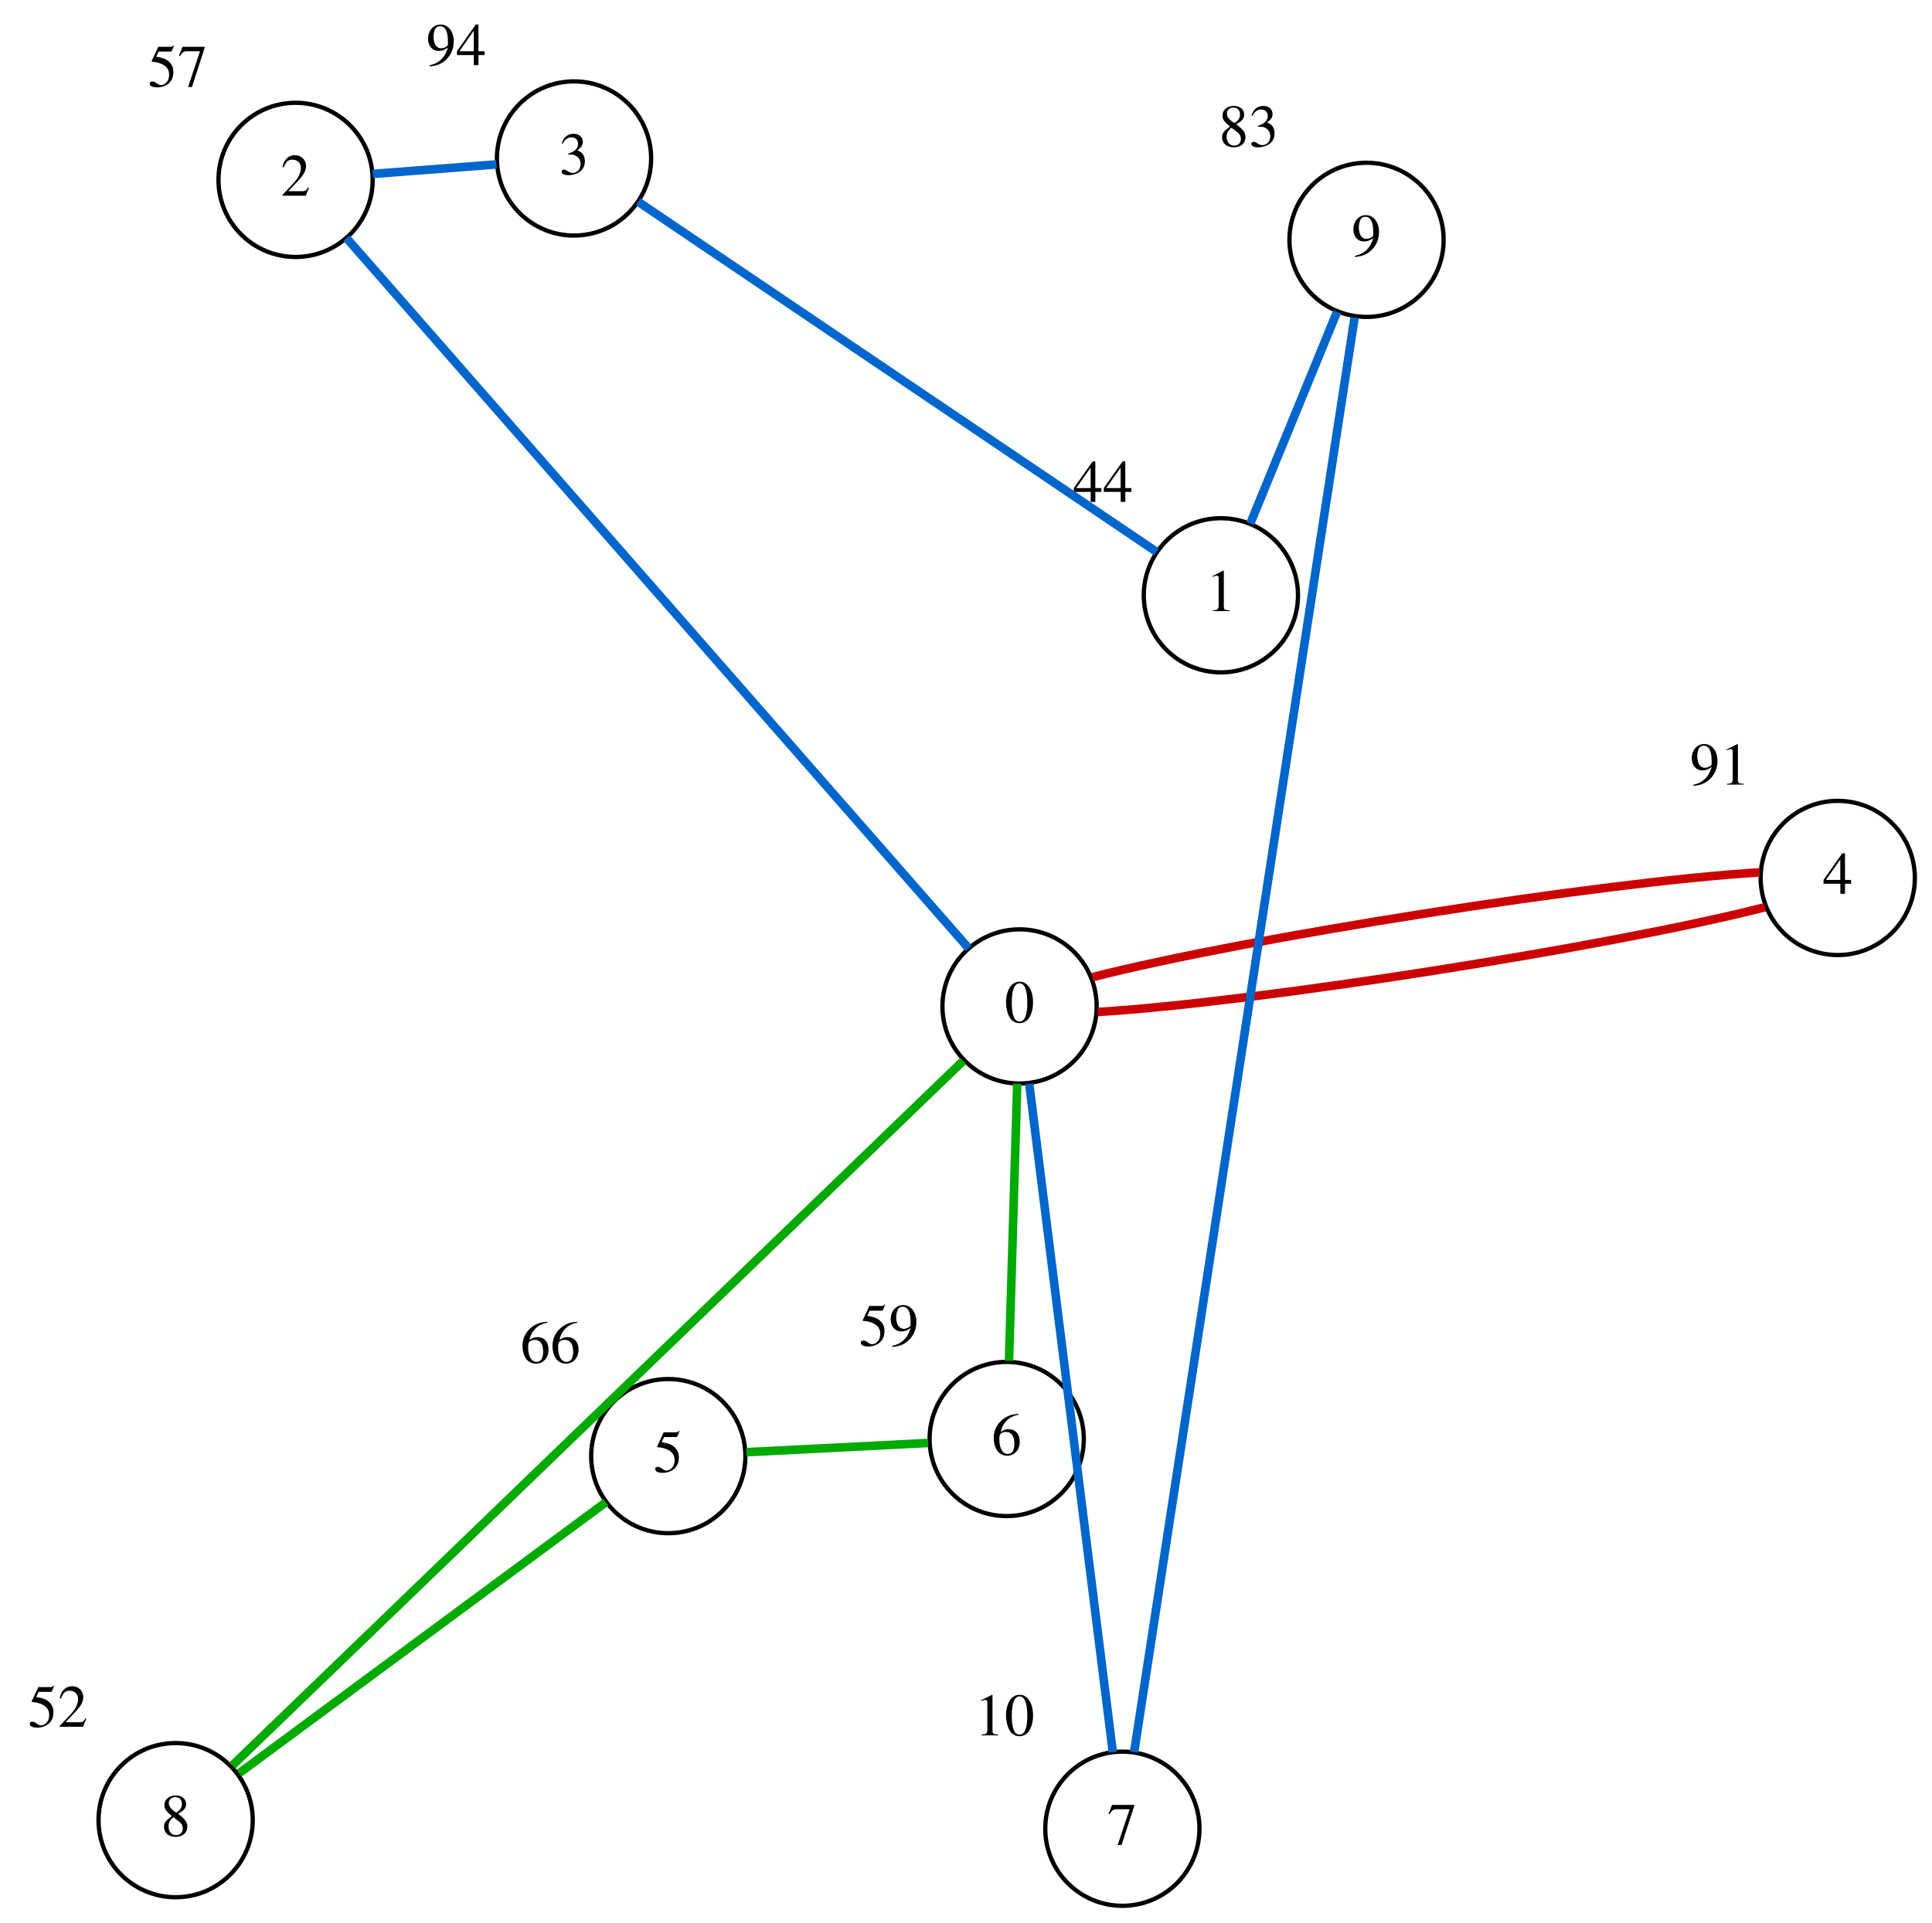
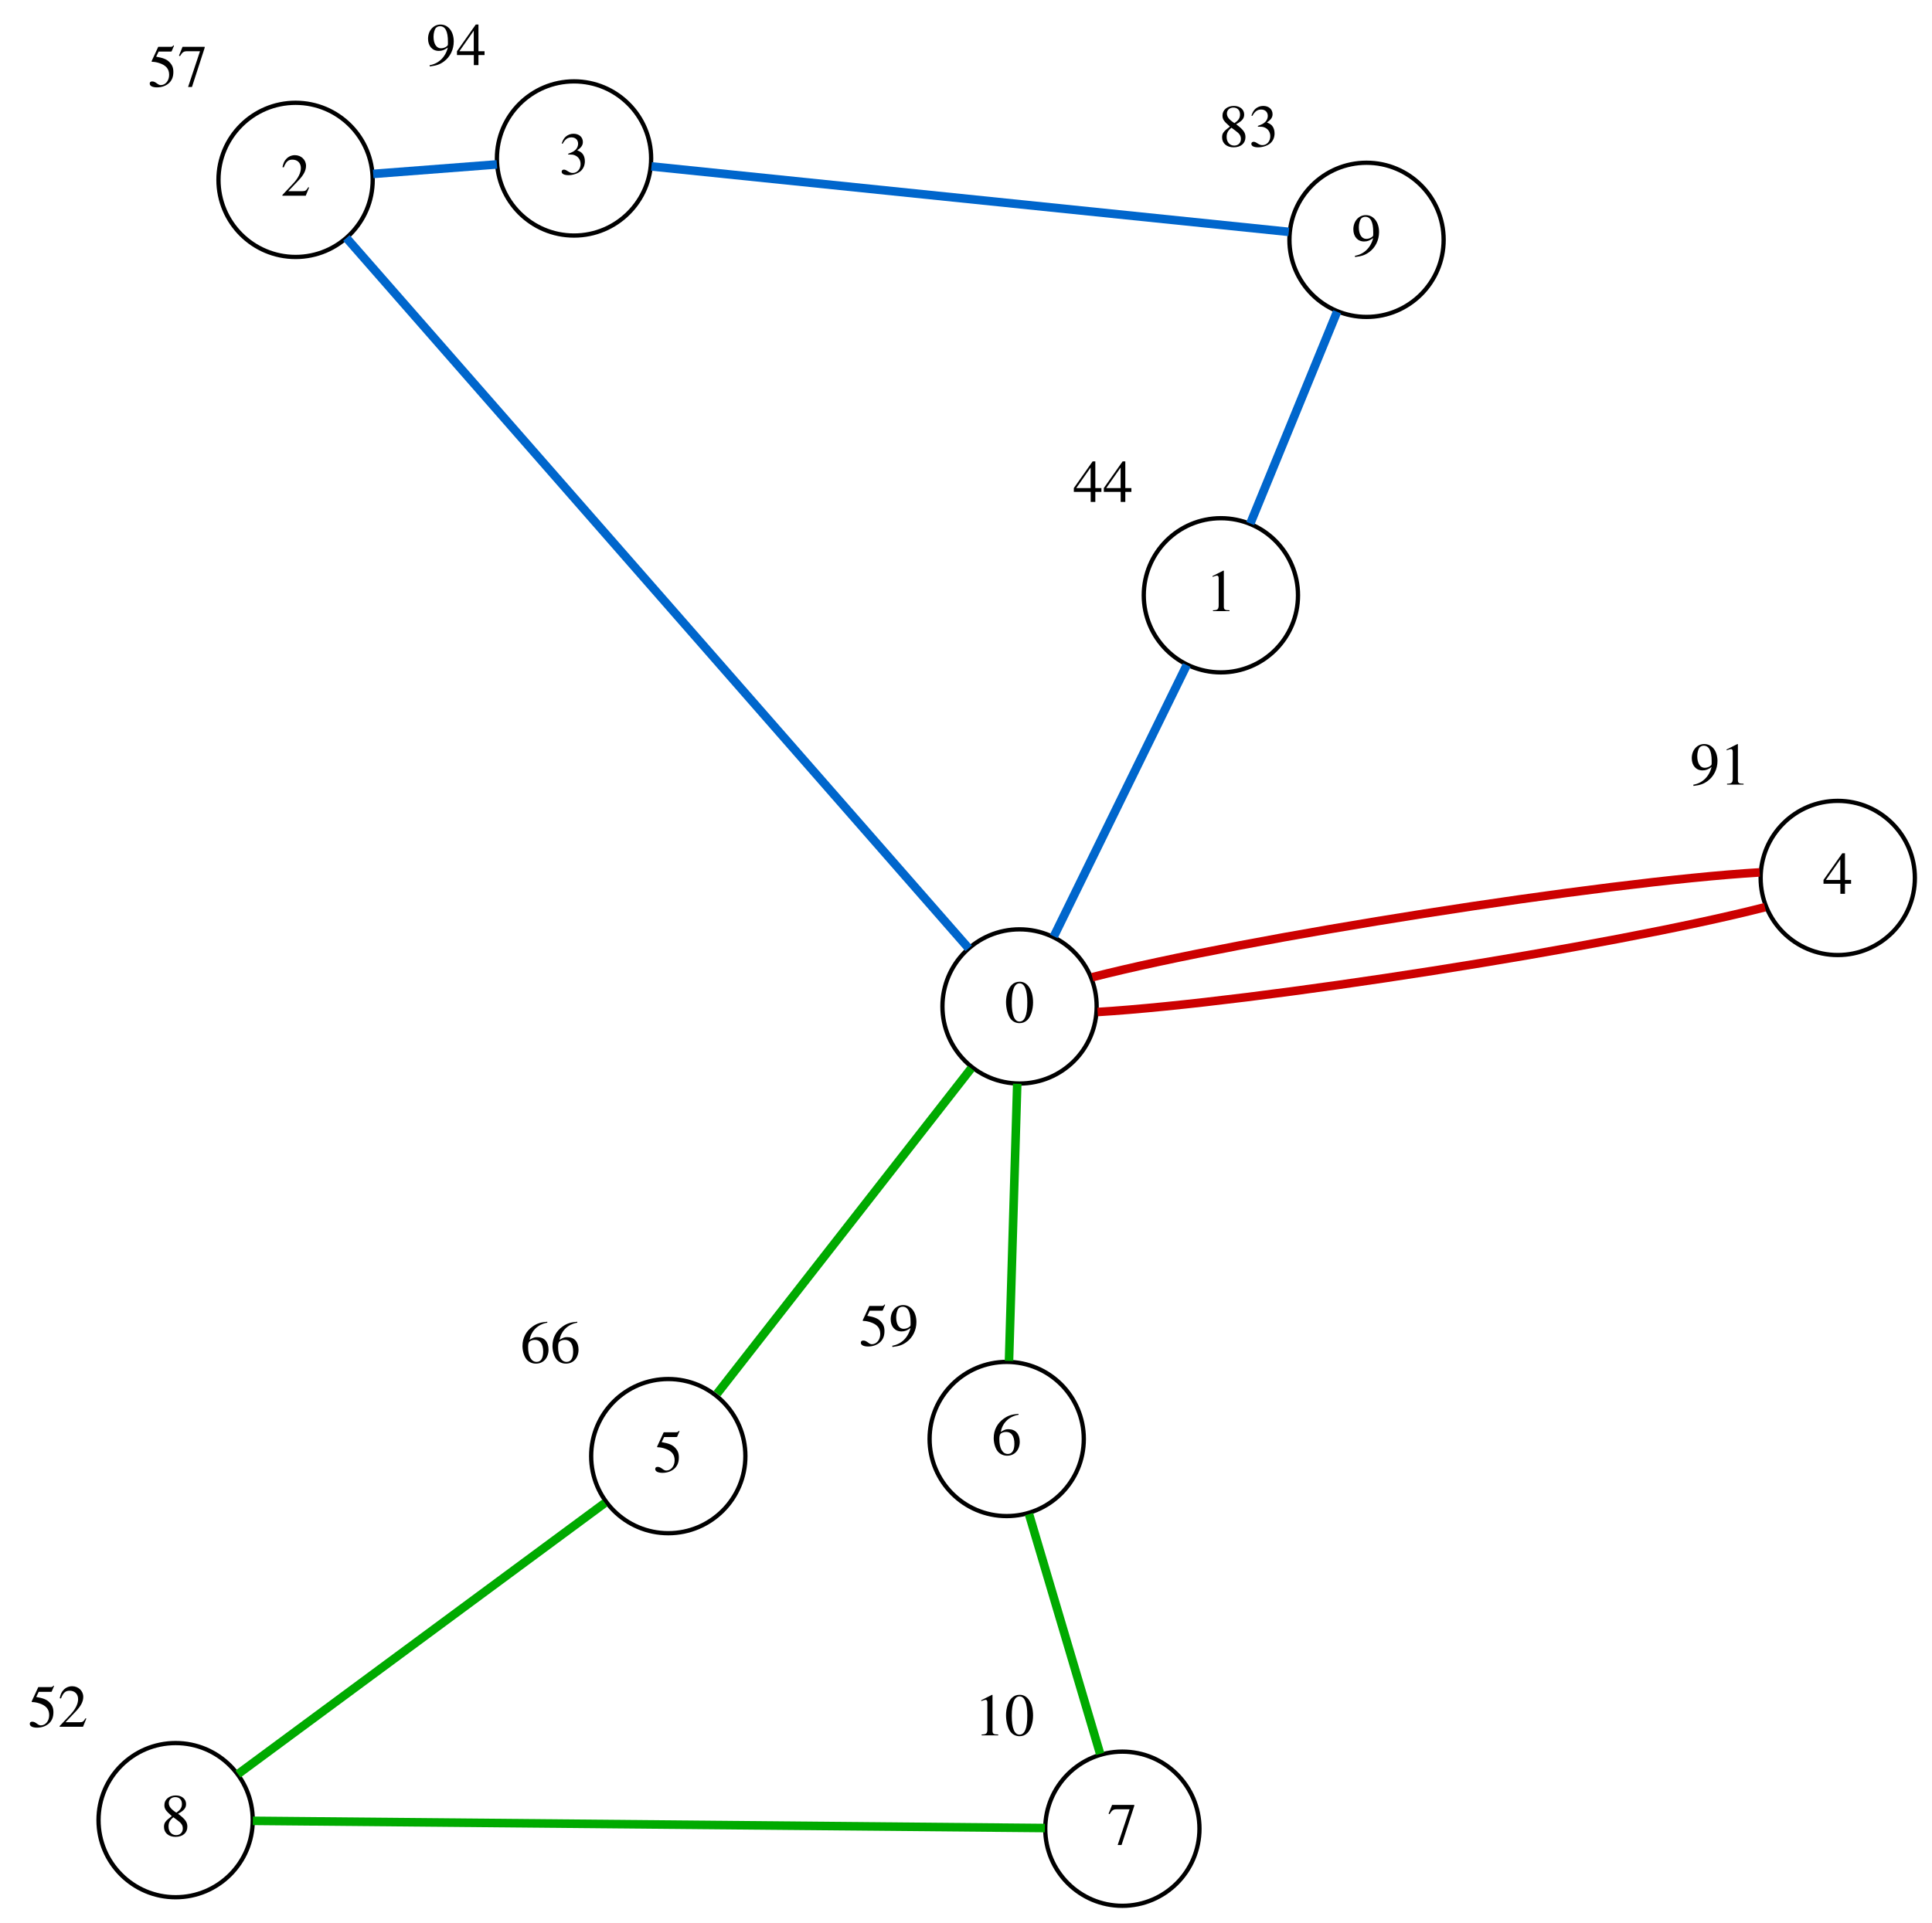
<svg xmlns="http://www.w3.org/2000/svg" width="451pt" height="449pt" viewBox="0.00 0.00 451.00 449.00">
  <g id="graph0" class="graph" transform="scale(1 1) rotate(0) translate(23 445)">
    <polygon fill="white" stroke="transparent" points="-23,4 -23,-445 428,-445 428,4 -23,4" />
    <g id="node1" class="node">
      <ellipse fill="#ffffff" stroke="black" cx="215" cy="-210" rx="18" ry="18" />
      <text text-anchor="middle" x="215" y="-206.3" font-family="Times,serif" font-size="14.00">0</text>
+     </g>
+     <g id="node3" class="node">
+       <ellipse fill="#ffffff" stroke="black" cx="46" cy="-403" rx="18" ry="18" />
+       <text text-anchor="middle" x="46" y="-399.3" font-family="Times,serif" font-size="14.00">2</text>
+       <text text-anchor="middle" x="18.5" y="-424.8" font-family="Times,serif" font-size="14.00">57</text>
+     </g>
+     <g id="edge8" class="edge">
+       <path fill="none" stroke="#0066cc" stroke-width="2" d="M203.12,-223.57C172.09,-259.01 88.89,-354.02 57.87,-389.44" />
    </g>
    <g id="node5" class="node">
      <ellipse fill="#ffffff" stroke="black" cx="406" cy="-240" rx="18" ry="18" />
      <text text-anchor="middle" x="406" y="-236.3" font-family="Times,serif" font-size="14.00">4</text>
      <text text-anchor="middle" x="378.5" y="-261.8" font-family="Times,serif" font-size="14.00">91</text>
    </g>
    <g id="edge1" class="edge">
      <path fill="none" stroke="#cc0000" stroke-width="2" d="M231.99,-216.83C267.83,-226.02 350.88,-239.07 387.78,-241.3" />
    </g>
    <g id="node7" class="node">
      <ellipse fill="#ffffff" stroke="black" cx="212" cy="-109" rx="18" ry="18" />
      <text text-anchor="middle" x="212" y="-105.3" font-family="Times,serif" font-size="14.00">6</text>
      <text text-anchor="middle" x="184.5" y="-130.8" font-family="Times,serif" font-size="14.00">59</text>
    </g>
    <g id="edge3" class="edge">
      <path fill="none" stroke="#00aa00" stroke-width="2" d="M214.46,-191.94C213.92,-173.67 213.09,-145.58 212.54,-127.24" />
    </g>
-     <g id="node8" class="node">
-       <ellipse fill="#ffffff" stroke="black" cx="239" cy="-18" rx="18" ry="18" />
-       <text text-anchor="middle" x="239" y="-14.3" font-family="Times,serif" font-size="14.00">7</text>
-       <text text-anchor="middle" x="211.5" y="-39.8" font-family="Times,serif" font-size="14.00">10</text>
-     </g>
-     <g id="edge7" class="edge">
-       <path fill="none" stroke="#0066cc" stroke-width="2" d="M217.26,-191.94C221.84,-155.25 232.2,-72.4 236.77,-35.88" />
-     </g>
    <g id="node2" class="node">
      <ellipse fill="#ffffff" stroke="black" cx="262" cy="-306" rx="18" ry="18" />
      <text text-anchor="middle" x="262" y="-302.3" font-family="Times,serif" font-size="14.00">1</text>
      <text text-anchor="middle" x="234.5" y="-327.8" font-family="Times,serif" font-size="14.00">44</text>
+     </g>
+     <g id="edge12" class="edge">
+       <path fill="none" stroke="#0066cc" stroke-width="2" d="M254.03,-289.71C245.38,-272.06 231.67,-244.05 223.01,-226.36" />
    </g>
    <g id="node4" class="node">
      <ellipse fill="#ffffff" stroke="black" cx="111" cy="-408" rx="18" ry="18" />
      <text text-anchor="middle" x="111" y="-404.3" font-family="Times,serif" font-size="14.00">3</text>
      <text text-anchor="middle" x="83.5" y="-429.8" font-family="Times,serif" font-size="14.00">94</text>
    </g>
+     <g id="edge9" class="edge">
+       <path fill="none" stroke="#0066cc" stroke-width="2" d="M64.11,-404.39C73.12,-405.09 83.99,-405.92 92.99,-406.61" />
+     </g>
+     <g id="node10" class="node">
+       <ellipse fill="#ffffff" stroke="black" cx="296" cy="-389" rx="18" ry="18" />
+       <text text-anchor="middle" x="296" y="-385.3" font-family="Times,serif" font-size="14.00">9</text>
+       <text text-anchor="middle" x="268.5" y="-410.8" font-family="Times,serif" font-size="14.00">83</text>
+     </g>
    <g id="edge10" class="edge">
-       <path fill="none" stroke="#0066cc" stroke-width="2" d="M246.97,-316.15C218.03,-335.7 154.87,-378.37 125.97,-397.89" />
-     </g>
-     <g id="node3" class="node">
-       <ellipse fill="#ffffff" stroke="black" cx="46" cy="-403" rx="18" ry="18" />
-       <text text-anchor="middle" x="46" y="-399.3" font-family="Times,serif" font-size="14.00">2</text>
-       <text text-anchor="middle" x="18.5" y="-424.8" font-family="Times,serif" font-size="14.00">57</text>
-     </g>
-     <g id="edge12" class="edge">
-       <path fill="none" stroke="#0066cc" stroke-width="2" d="M57.88,-389.43C88.91,-353.99 172.11,-258.98 203.13,-223.56" />
-     </g>
-     <g id="edge11" class="edge">
-       <path fill="none" stroke="#0066cc" stroke-width="2" d="M92.89,-406.61C83.88,-405.91 73.01,-405.08 64.01,-404.39" />
+       <path fill="none" stroke="#0066cc" stroke-width="2" d="M129.08,-406.14C164.44,-402.51 242.42,-394.5 277.85,-390.86" />
    </g>
    <g id="edge2" class="edge">
      <path fill="none" stroke="#cc0000" stroke-width="2" d="M389.01,-233.17C353.17,-223.98 270.12,-210.93 233.22,-208.7" />
    </g>
    <g id="node6" class="node">
      <ellipse fill="#ffffff" stroke="black" cx="133" cy="-105" rx="18" ry="18" />
      <text text-anchor="middle" x="133" y="-101.3" font-family="Times,serif" font-size="14.00">5</text>
      <text text-anchor="middle" x="105.5" y="-126.8" font-family="Times,serif" font-size="14.00">66</text>
    </g>
+     <g id="edge7" class="edge">
+       <path fill="none" stroke="#00aa00" stroke-width="2" d="M144.4,-119.6C160.07,-139.66 188.08,-175.53 203.7,-195.52" />
+     </g>
+     <g id="node8" class="node">
+       <ellipse fill="#ffffff" stroke="black" cx="239" cy="-18" rx="18" ry="18" />
+       <text text-anchor="middle" x="239" y="-14.3" font-family="Times,serif" font-size="14.00">7</text>
+       <text text-anchor="middle" x="211.5" y="-39.8" font-family="Times,serif" font-size="14.00">10</text>
+     </g>
+     <g id="edge4" class="edge">
+       <path fill="none" stroke="#00aa00" stroke-width="2" d="M217.21,-91.45C221.99,-75.34 229.03,-51.59 233.81,-35.49" />
+     </g>
    <g id="node9" class="node">
      <ellipse fill="#ffffff" stroke="black" cx="18" cy="-20" rx="18" ry="18" />
      <text text-anchor="middle" x="18" y="-16.3" font-family="Times,serif" font-size="14.00">8</text>
      <text text-anchor="middle" x="-9.5" y="-41.8" font-family="Times,serif" font-size="14.00">52</text>
    </g>
    <g id="edge5" class="edge">
-       <path fill="none" stroke="#00aa00" stroke-width="2" d="M118.44,-94.23C96.44,-77.97 54.95,-47.31 32.81,-30.95" />
-     </g>
-     <g id="edge4" class="edge">
-       <path fill="none" stroke="#00aa00" stroke-width="2" d="M193.68,-108.07C180.91,-107.43 163.96,-106.57 151.22,-105.92" />
-     </g>
-     <g id="node10" class="node">
-       <ellipse fill="#ffffff" stroke="black" cx="296" cy="-389" rx="18" ry="18" />
-       <text text-anchor="middle" x="296" y="-385.3" font-family="Times,serif" font-size="14.00">9</text>
-       <text text-anchor="middle" x="268.5" y="-410.8" font-family="Times,serif" font-size="14.00">83</text>
-     </g>
-     <g id="edge8" class="edge">
-       <path fill="none" stroke="#0066cc" stroke-width="2" d="M241.75,-35.89C251.38,-98.57 283.52,-307.78 293.21,-370.85" />
+       <path fill="none" stroke="#00aa00" stroke-width="2" d="M220.91,-18.16C179.37,-18.54 77.51,-19.46 36.03,-19.84" />
    </g>
    <g id="edge6" class="edge">
-       <path fill="none" stroke="#00aa00" stroke-width="2" d="M31.23,-32.76C67.12,-67.37 166.01,-162.75 201.83,-197.29" />
+       <path fill="none" stroke="#00aa00" stroke-width="2" d="M32.56,-30.77C54.56,-47.03 96.05,-77.69 118.19,-94.05" />
    </g>
-     <g id="edge9" class="edge">
+     <g id="edge11" class="edge">
      <path fill="none" stroke="#0066cc" stroke-width="2" d="M289.12,-372.2C283.22,-357.8 274.77,-337.16 268.87,-322.77" />
    </g>
  </g>
</svg>
